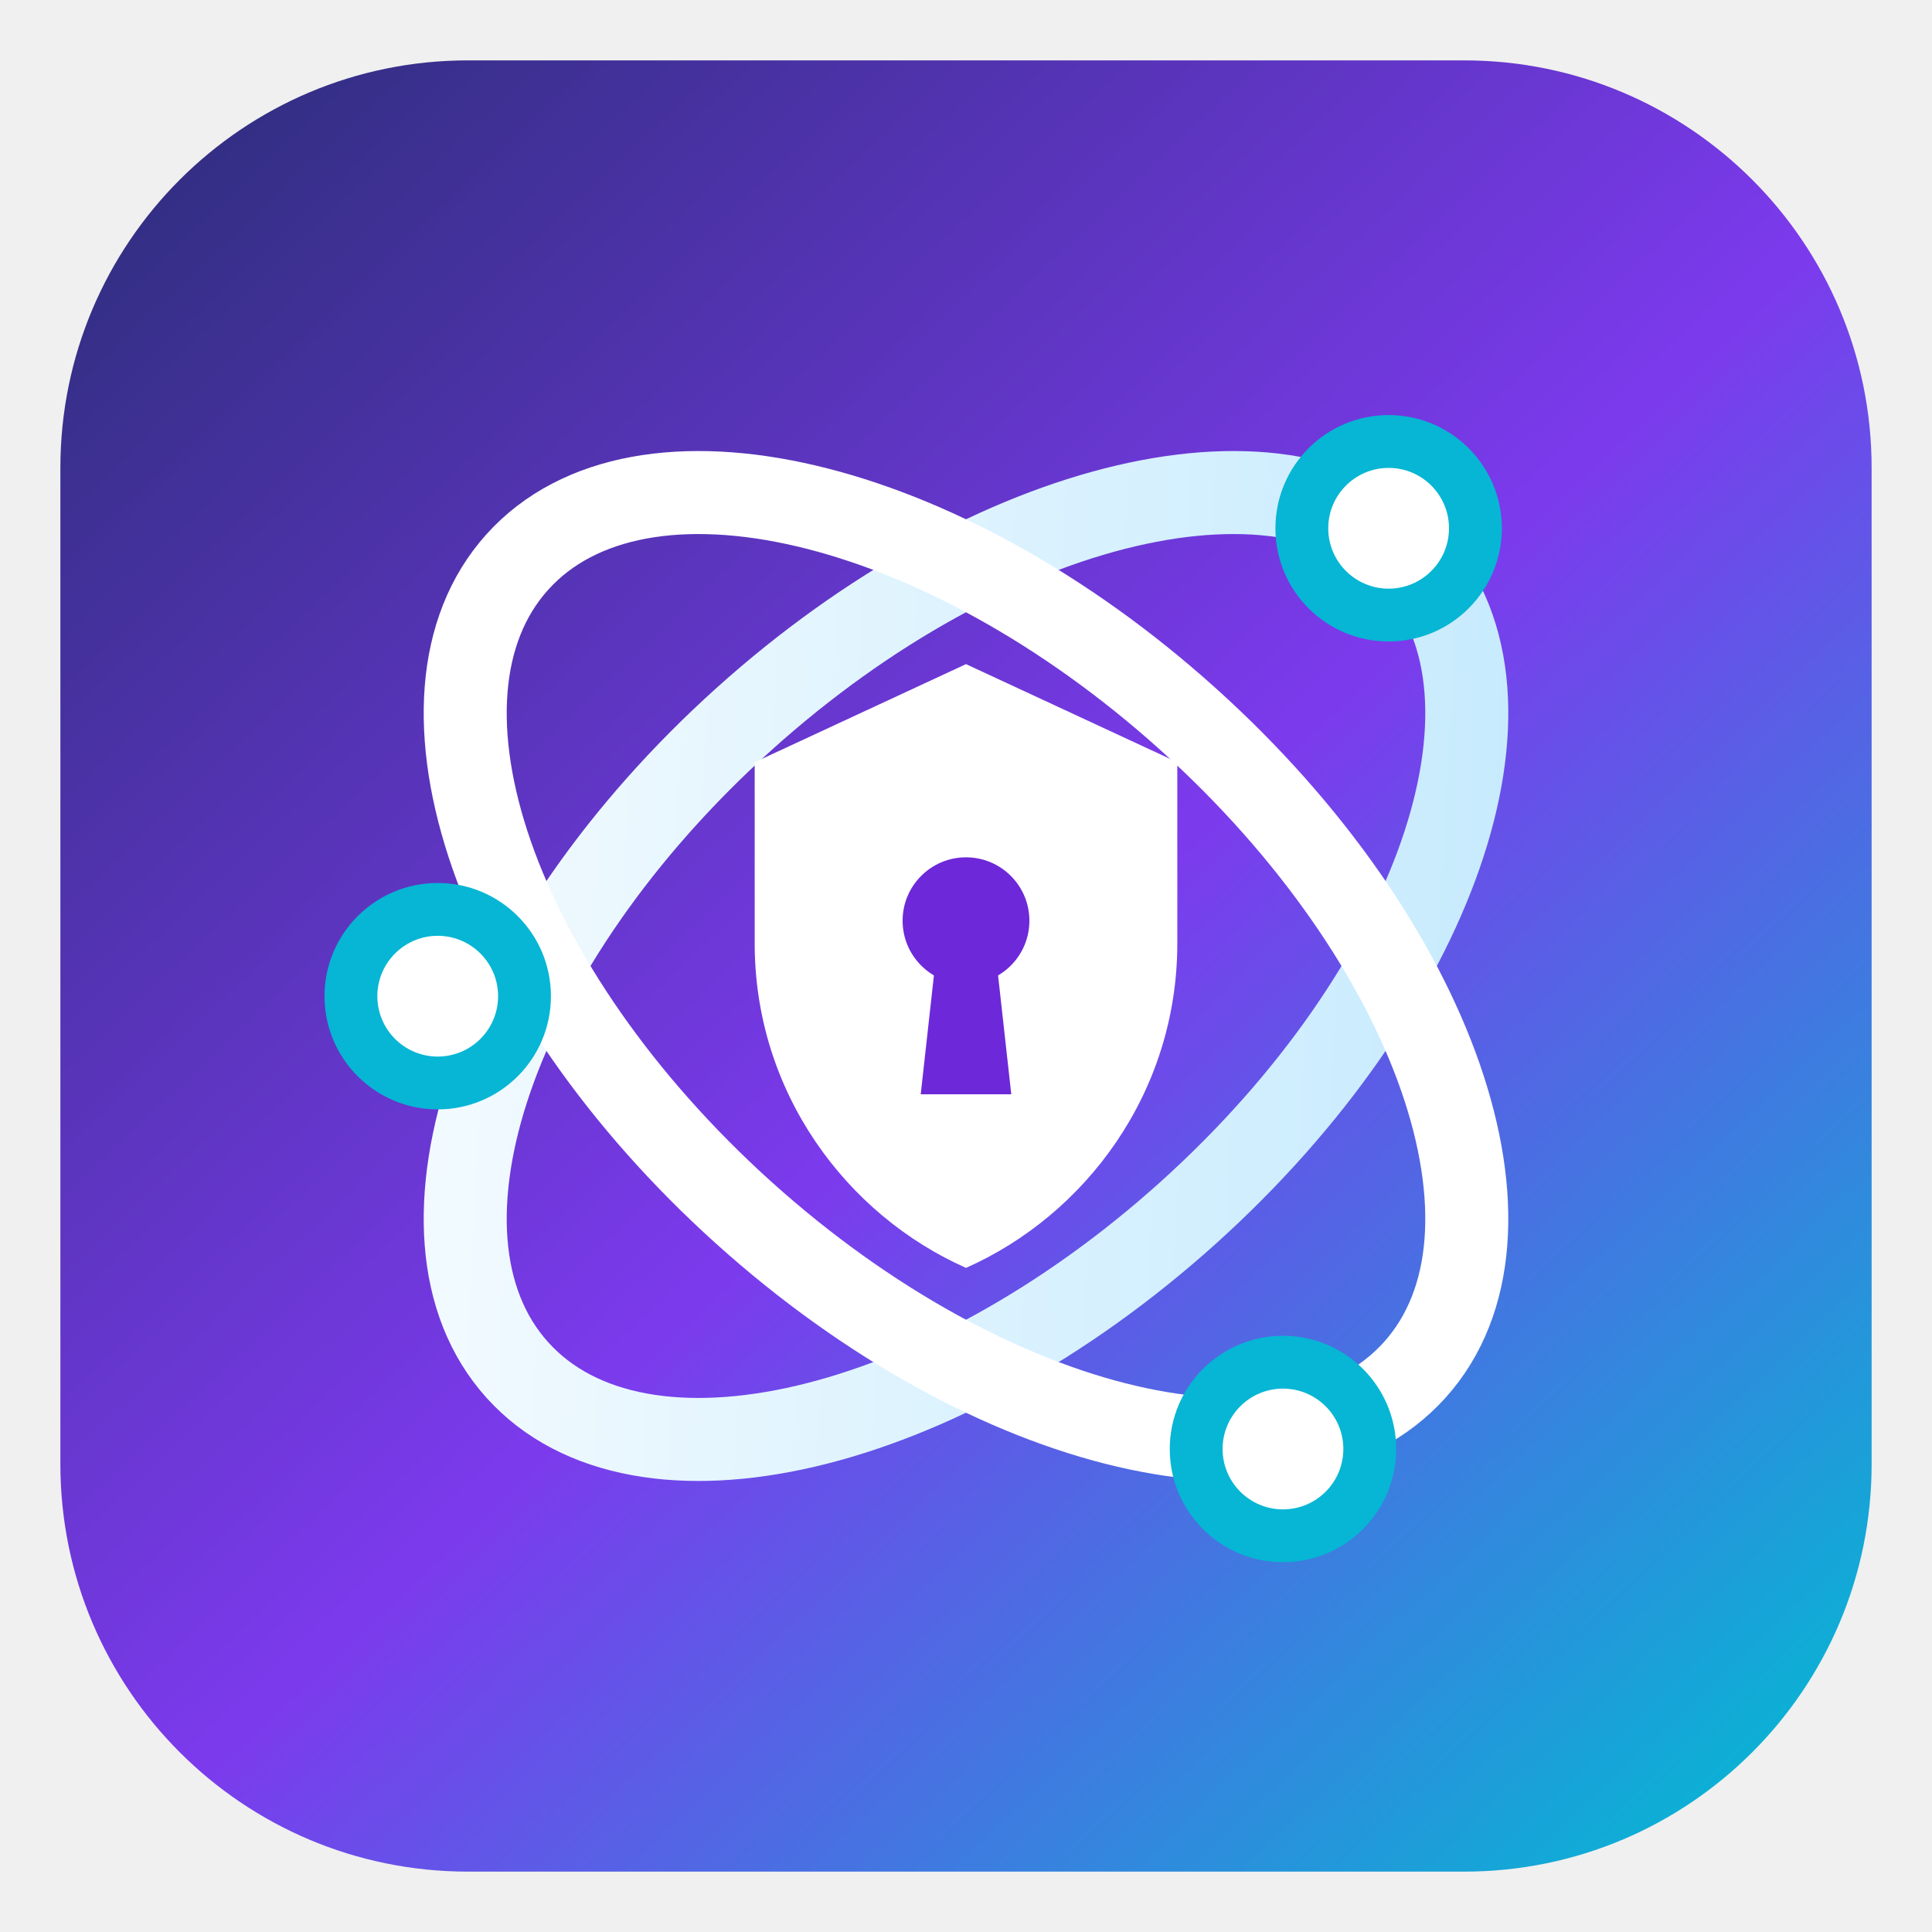
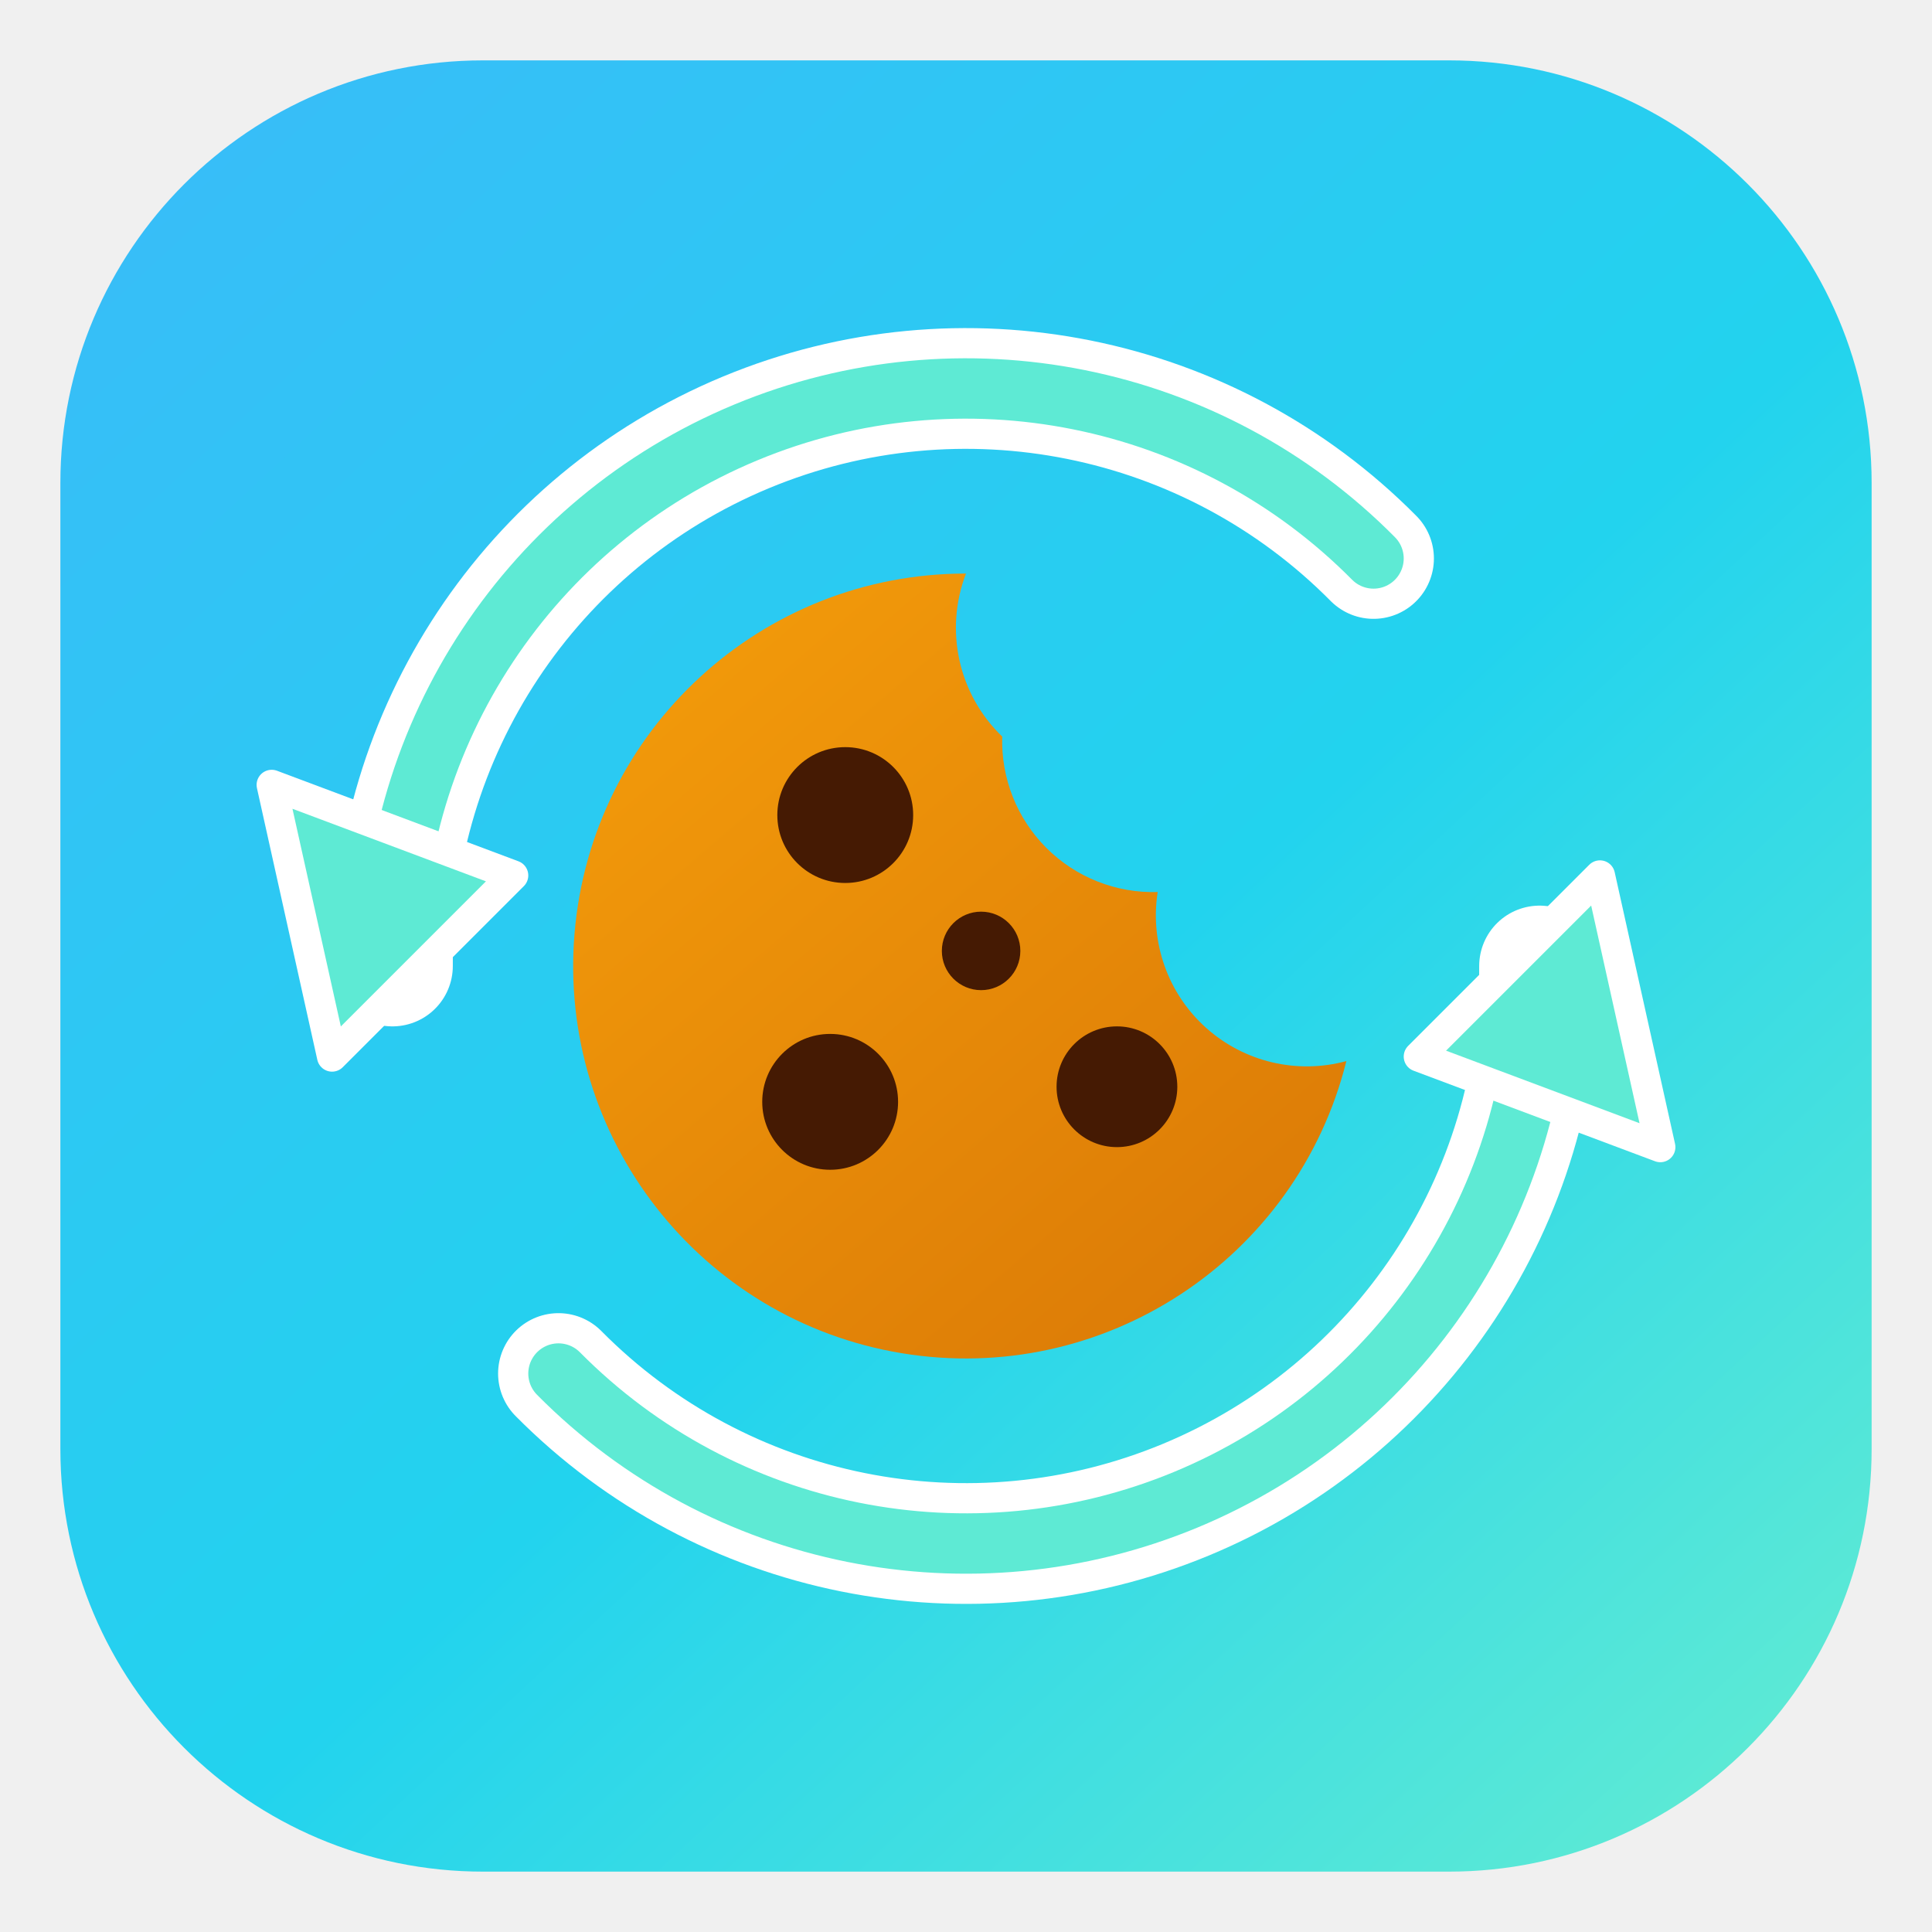
<svg xmlns="http://www.w3.org/2000/svg" viewBox="0 0 128 128" fill="none">
  <defs>
-     <linearGradient id="sm-bg" x1="12" y1="8" x2="118" y2="120" gradientUnits="userSpaceOnUse">
-       <stop offset="0%" stop-color="#312E81" />
-       <stop offset="52%" stop-color="#7C3AED" />
-       <stop offset="100%" stop-color="#06B6D4" />
+     <linearGradient id="sm-sky" x1="12" y1="8" x2="116" y2="120" gradientUnits="userSpaceOnUse">
+       <stop offset="0%" stop-color="#38BDF8" />
+       <stop offset="55%" stop-color="#22D3EE" />
+       <stop offset="100%" stop-color="#5EEAD4" />
    </linearGradient>
-     <linearGradient id="sm-orbit" x1="24" y1="24" x2="104" y2="104" gradientUnits="userSpaceOnUse">
-       <stop offset="0%" stop-color="#FFFFFF" />
-       <stop offset="100%" stop-color="#BAE6FD" />
+     <linearGradient id="sm-cookie" x1="40" y1="36" x2="88" y2="92" gradientUnits="userSpaceOnUse">
+       <stop offset="0%" stop-color="#F59E0B" />
+       <stop offset="100%" stop-color="#D97706" />
    </linearGradient>
  </defs>
-   <rect x="4" y="4" width="120" height="120" rx="27" fill="url(#sm-bg)" />
-   <ellipse cx="64" cy="64" rx="40" ry="22" transform="rotate(-42 64 64)" stroke="url(#sm-orbit)" stroke-width="5.5" stroke-linecap="round" />
-   <ellipse cx="64" cy="64" rx="40" ry="22" transform="rotate(42 64 64)" stroke="#FFFFFF" stroke-width="5.5" stroke-linecap="round" />
-   <path d="M64 44L78 50.5V62.5C78 72.4 71.9 80.5 64 84C56.1 80.5 50 72.4 50 62.5V50.5L64 44Z" fill="#FFFFFF" />
-   <circle cx="64" cy="61" r="4.2" fill="#6D28D9" />
-   <path d="M62 63.5H66L67 72.5H61L62 63.5Z" fill="#6D28D9" />
-   <circle cx="92" cy="35" r="7.5" fill="#06B6D4" />
-   <circle cx="92" cy="35" r="4" fill="#FFFFFF" />
-   <circle cx="29" cy="66" r="7.5" fill="#06B6D4" />
-   <circle cx="29" cy="66" r="4" fill="#FFFFFF" />
-   <circle cx="85" cy="96" r="7.5" fill="#06B6D4" />
-   <circle cx="85" cy="96" r="4" fill="#FFFFFF" />
+   <rect x="4" y="4" width="120" height="120" rx="28" fill="url(#sm-sky)" />
+   <path d="M26 64a38 38 0 0 1 65-27" stroke="#FFFFFF" stroke-width="8" stroke-linecap="round" />
+   <path d="M102 64a38 38 0 0 1-65 27" stroke="#FFFFFF" stroke-width="8" stroke-linecap="round" />
+   <path d="M26 64a38 38 0 0 1 65-27" stroke="#5EEAD4" stroke-width="4" stroke-linecap="round" />
+   <path d="M102 64a38 38 0 0 1-65 27" stroke="#5EEAD4" stroke-width="4" stroke-linecap="round" />
+   <polygon points="18,52 34,58 22,70" fill="#5EEAD4" stroke="#FFFFFF" stroke-width="2" stroke-linejoin="round" />
+   <polygon points="110,76 94,70 106,58" fill="#5EEAD4" stroke="#FFFFFF" stroke-width="2" stroke-linejoin="round" />
+   <path d="M64 38a26 26 0 1 0 25.2 32.3 10 10 0 0 1-12.5-11.2 10 10 0 0 1-10.3-10.3A10 10 0 0 1 64 38Z" fill="url(#sm-cookie)" />
+   <circle cx="56" cy="54" r="4.5" fill="#451A03" />
+   <circle cx="55" cy="73" r="4.5" fill="#451A03" />
+   <circle cx="74" cy="72" r="4" fill="#451A03" />
+   <circle cx="65" cy="63" r="2.6" fill="#451A03" />
</svg>
